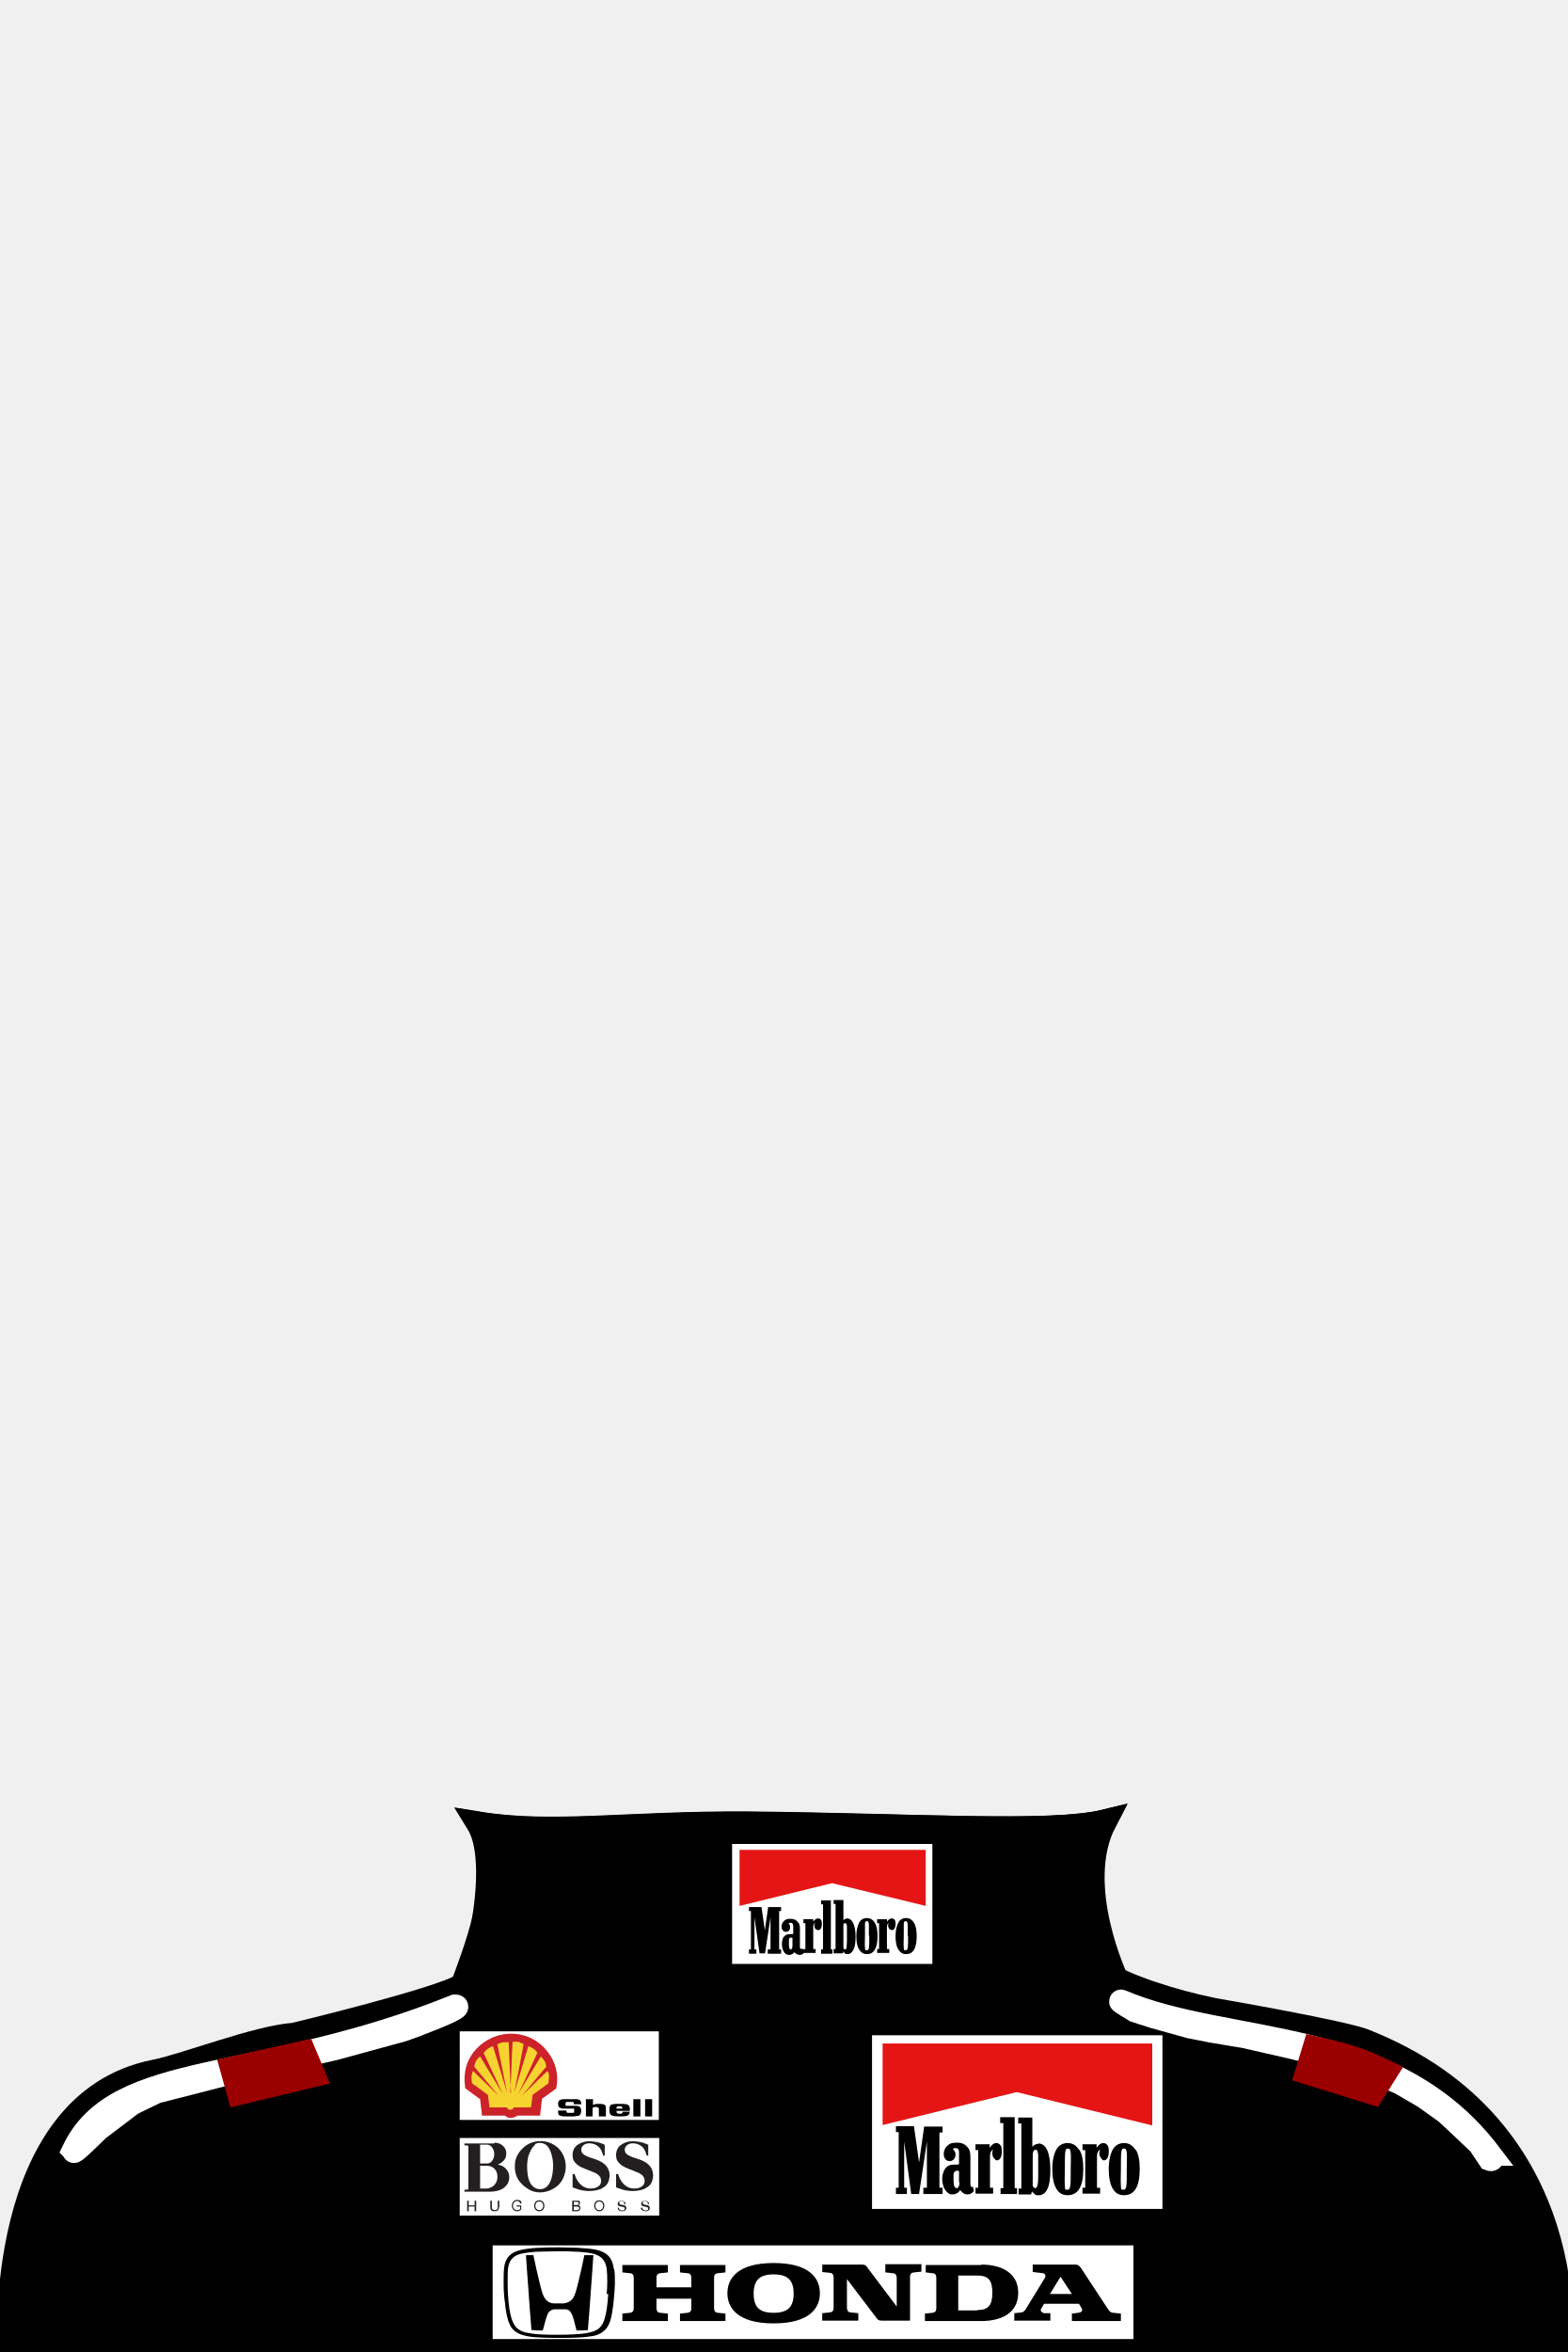
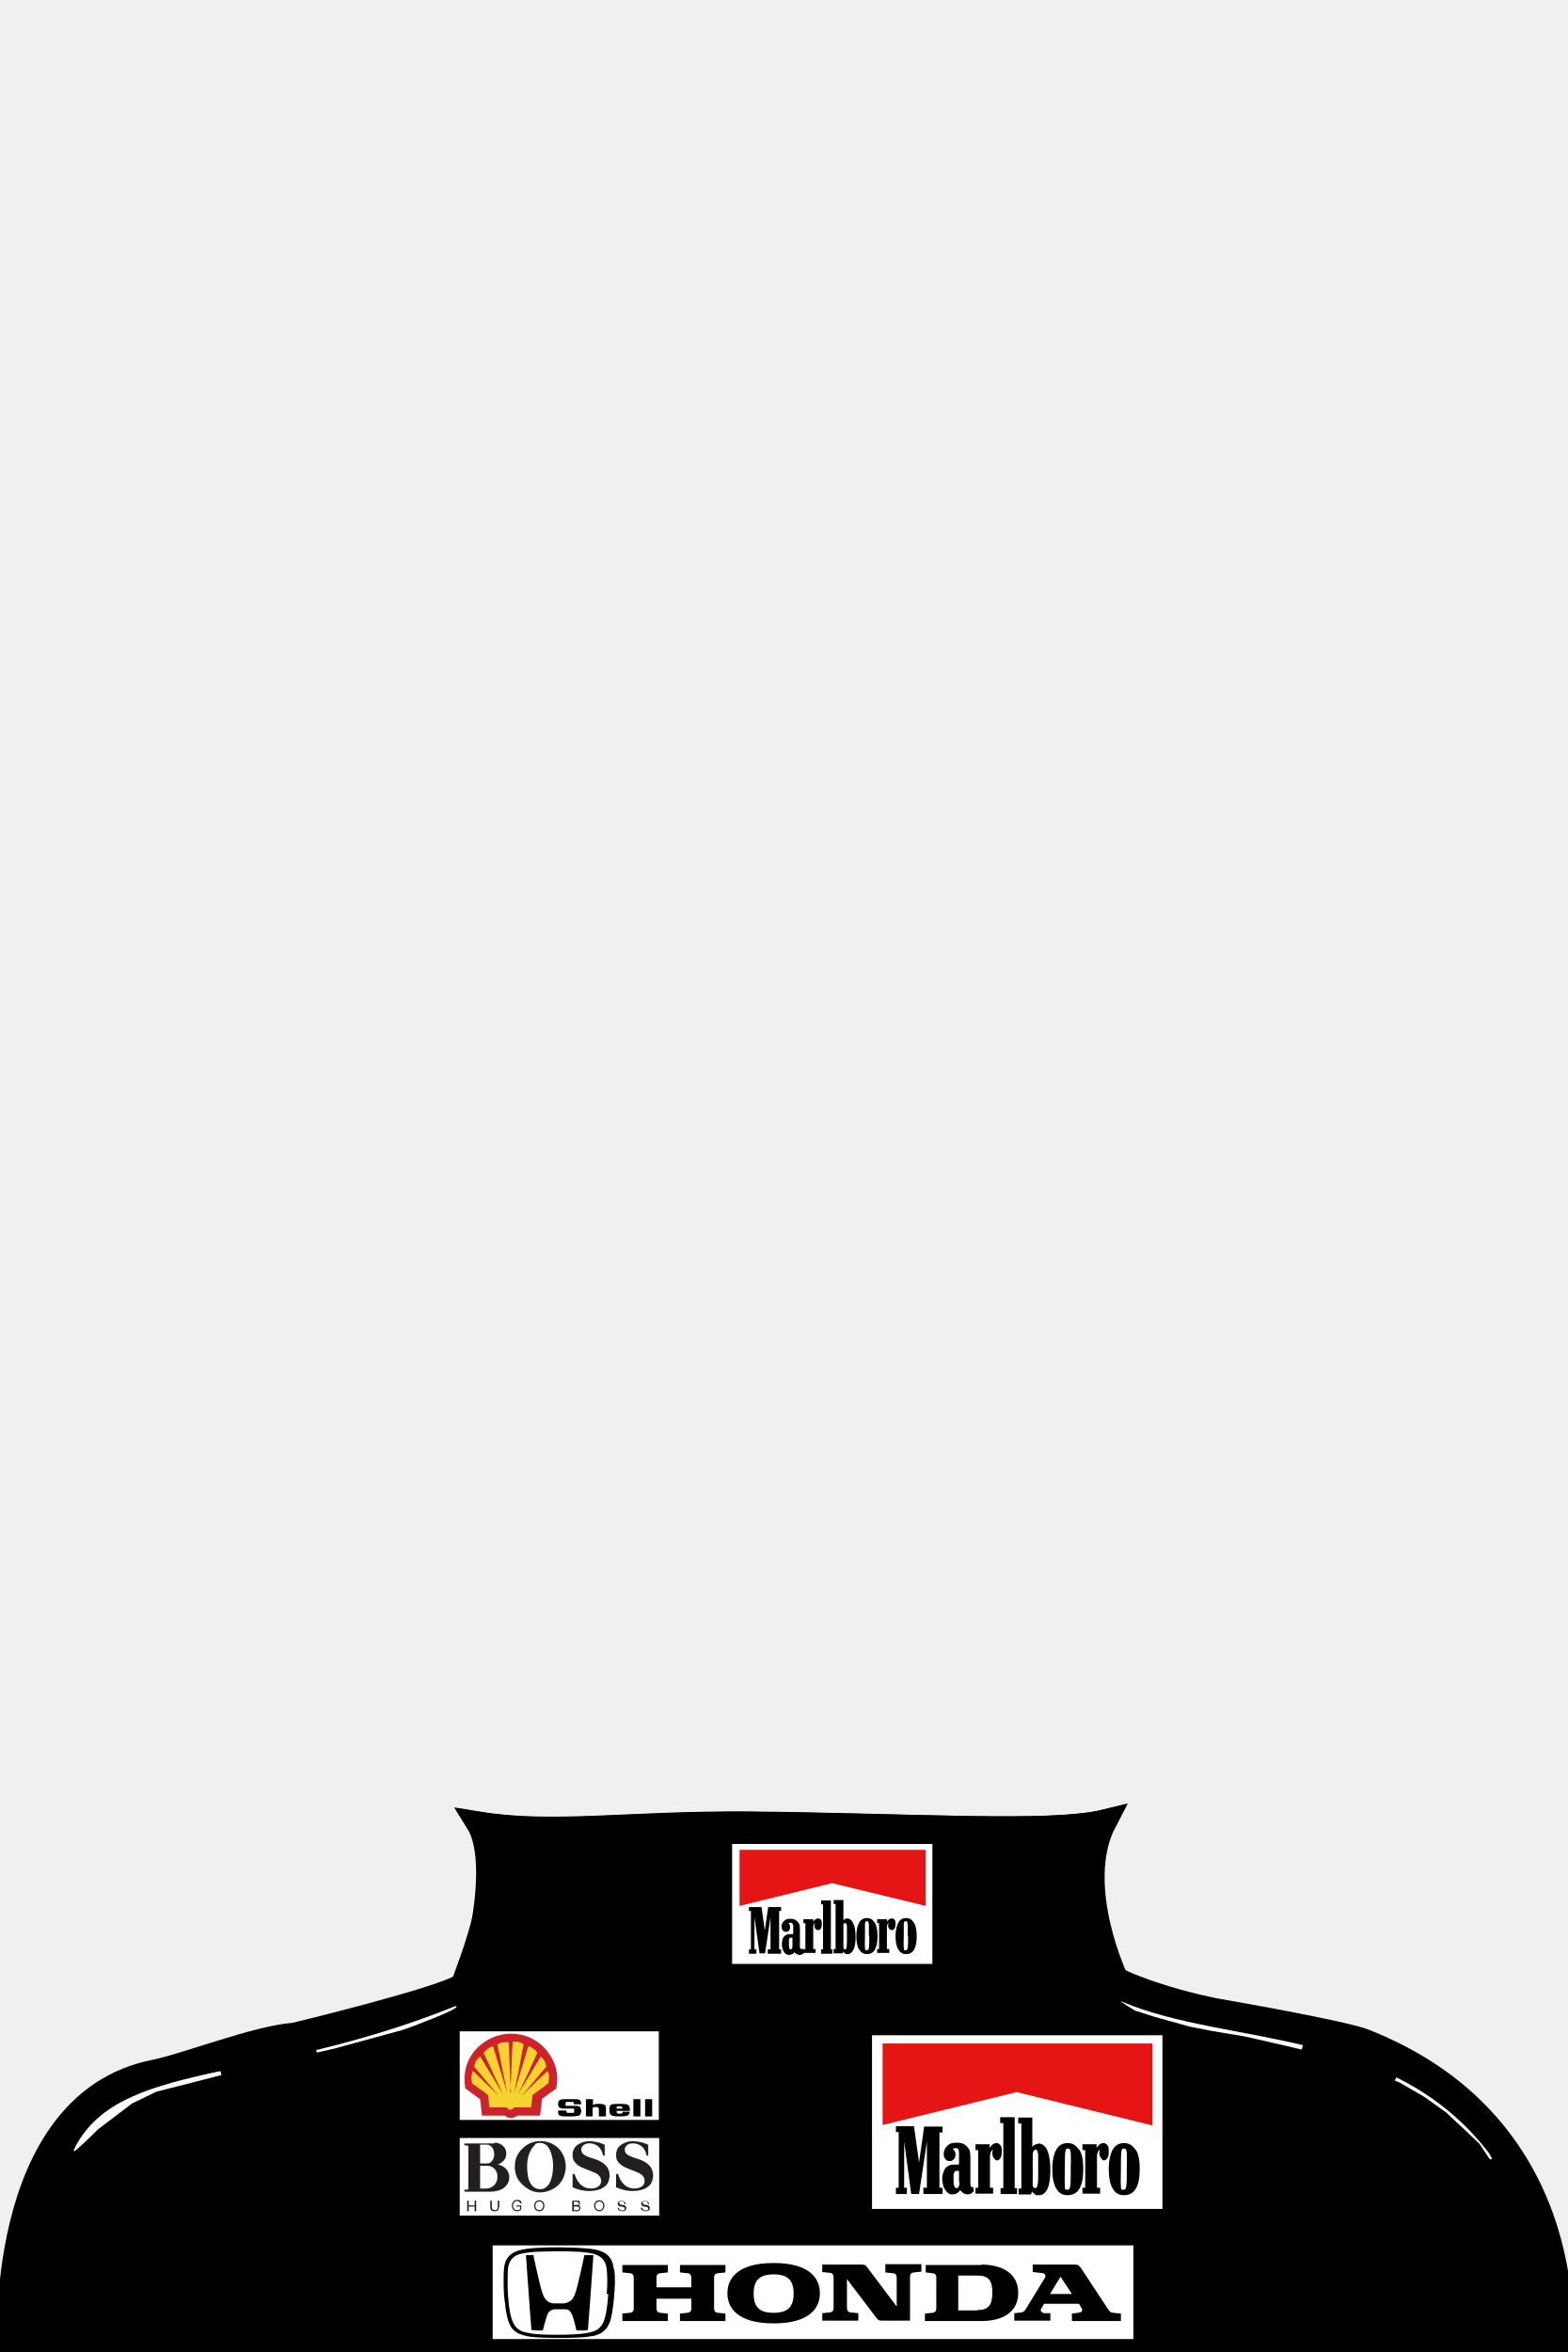
<svg xmlns="http://www.w3.org/2000/svg" version="1.1" viewBox="0 0 400 600">
  <defs>
    <style>
      .cls-1 {
        fill: $[primary];
      }

      .cls-1, .cls-2 {
        stroke: #000;
      }

      .cls-1, .cls-3 {
        stroke-width: 6px;
      }

      .cls-4, .cls-2, .cls-3 {
        fill: #fff;
      }

      .cls-2 {
        stroke-miterlimit: 10;
      }

      .cls-5 {
        fill: #a01f1f;
      }

      .cls-3 {
-         stroke: #fff;
+         stroke: $[secondary];
      }

      .cls-6 {
        fill: #231f20;
      }

      .cls-7 {
        fill: #e51515;
      }

      .cls-8 {
-         fill: #9a0000;
+         fill: $[accent];
      }

      .cls-9 {
        fill: #f6d330;
      }

      .cls-9, .cls-10, .cls-11 {
        fill-rule: evenodd;
      }

      .cls-11 {
        fill: #cc2229;
      }
    </style>
  </defs>
  <g>
    <g id="_x32_1">
      <g id="Layer_1">
        <g id="suit2">
          <path id="Shirt" class="cls-1" d="M281.2,502.8c5.6,3.7,17.7,7.7,28.6,9.9,0,0,30.8,5.3,37.9,7.7,57.4,22.3,50.4,79.7,50.4,79.7l-395.8-.2s-3.8-63.4,37.2-71.5c7.7-1.5,25.9-8.7,35.6-9.4,0,0,37.4-9,42.8-12.6.9,5.7,11.3-29.5,4-41.3,19,3.1,38.2-.2,68.9,0,42.8.4,77.3,2.9,91.1-.5-8.6,16.4-.8,38.2-.8,38.2Z" />
          <path d="M196,505.5c-12.2,8.8-5.5,94.8-5.5,94.8h1.8s.1-10.1-.4-19.6-.7-12.2-.9-18.9c-.4-18.4,1.1-37.7,2.7-43.5,3.4-12.1,2.3-12.7,2.3-12.7Z" />
          <circle cx="200.5" cy="523.5" r="1.2" />
          <circle cx="199.5" cy="538.7" r="1.2" />
          <circle cx="198.5" cy="556.7" r="1.2" />
          <circle cx="199.5" cy="574.6" r="1.2" />
          <circle cx="200.5" cy="588.7" r="1.2" />
        </g>
      </g>
      <path id="Shirt-neck" class="cls-1" d="M118,506.4c3.8-10.5,11.4-29.4,4.1-41.2,19,3.1,38.2-.2,68.9,0,42.8.4,77.2,2.7,91-.6-8.6,16.4,3.1,40.7,3.1,40.7l-167.1,1.2Z" />
      <path d="M173.1,467.8c-5.5,3.5-2.4,37.7-2.4,37.7h.8s-.9-27.8.6-32.6,1-5.1,1-5.1Z" />
      <circle cx="175.9" cy="479.2" r="1.2" />
      <circle cx="175.9" cy="491.3" r="1.2" />
      <path class="cls-3" d="M380.1,549.5c-24.9-32.8-66.7-27.3-93.9-38.9-1.3-.5,3.4,2.3,3.4,2.3l5,1.6,9,2.5,5.6,1.1,8.4,1.4,11.4,2.6,10.7,2.6,9,3,8.5,3.6,6.2,3.6,5.6,4,4.6,4.3,3.9,3.7,2.6,3.9s1.3.5-.1-1.3Z" />
      <path class="cls-3" d="M18.8,548.5c11.1-23.1,46.9-16.4,97.3-36.7,0,0,2.6-.2-5.6,3.1-8.2,3.3-9.1,3.3-9.1,3.3l-16.1,4.4-22,5-13.6,3.5-9.8,2.5-6.2,3-8.7,6.6s-6.8,6.8-6.1,5.4Z" />
      <polygon class="cls-8" points="55.4 525.4 58.8 537.6 84.2 531.5 79.4 520.1 55.4 525.4" />
      <path class="cls-8" d="M333.3,518.9c13.9,2.9,16.9,4.6,24.7,8.4l-6.4,10.2-21.9-6.8,3.6-11.8Z" />
      <g>
        <rect class="cls-4" x="222.5" y="519.2" width="74.1" height="44.3" />
        <g>
          <rect class="cls-4" x="225.2" y="521.3" width="68.8" height="41.5" />
          <path class="cls-5" d="M248.6,559" />
          <g>
            <path d="M234.5,551.7l1.3-9.2h4.7v1.5h-.8v14.1h.8v1.6h-4.9v-1.6h.9v-11.8l-2,13.4h-2l-1.8-13.4v11.8h.7v1.6h-2.8v-1.6h.7v-14.2h-.7v-1.5h4.6l1.3,9.2Z" />
            <path d="M259.5,558.2v1.5h-4.2v-1.5h.7v-16.6h-.8v-1.5h3.7v18.1h.6Z" />
            <path d="M264.9,546.8c1,0,1.8.6,2.3,1.7.5,1.1.8,2.9.8,5s-.2,3.7-.7,4.8-1.2,1.7-2.2,1.7-.8,0-1.1-.3-.5-.3-.7-.7l-.2.8h-3.2v-1.5h.7v-16.6h-.8v-1.5h3.6v7.5c.2-.4.9-.8,1.5-.8ZM264.8,548.9c-.1-.3-.3-.5-.6-.5s-.5.3-.6.6-.1.7-.1,1.6v5.9c0,.3,0,.5,0,.6,0,.1,0,.3,0,.3s0,.2,0,.2c.1.3.4.6.6.6s.5-.2.6-.6c.1-.4.2-1.2.2-2.3v-4.9c0-.7,0-1.2-.2-1.5Z" />
            <path d="M275.3,548.4c-.7-1.1-1.6-1.7-2.9-1.7s-2.3.6-2.9,1.7-1,2.8-1,4.9.3,3.8,1,5,1.6,1.7,2.9,1.7c2.7,0,4-2.2,4-6.7,0-2.2-.3-3.8-1-4.9ZM273.2,553.3c0,4.2,0,5.3-.8,5.3s-.6,0-.7-1,0-2.5,0-4.3,0-3.4.1-4.3.4-.9.7-.9c.4,0,.6.2.7,1.1.1.9,0,2.4,0,4.1Z" />
            <path d="M289.7,548.4c-.7-1.1-1.6-1.7-2.9-1.7s-2.3.6-2.9,1.7-1,2.8-1,4.9.3,3.8,1,5,1.6,1.7,2.9,1.7c2.7,0,4-2.2,4-6.7,0-2.2-.3-3.8-1-4.9ZM287.5,553.3c0,4.2,0,5.3-.8,5.3s-.6,0-.7-1,0-2.5,0-4.3,0-3.4.1-4.3.4-.9.7-.9c.4,0,.6.2.7,1.1.1.9,0,2.4,0,4.1Z" />
            <path d="M281.2,551c.3.1.6.2.9,0,.9-.5.8-2.1.8-2.1,0-.7,0-1.2-.3-1.6-.3-.4-.6-.6-1.1-.6-.9,0-1.4.9-1.7,1.2v-.9h-3.6v1.5h.7v9.6h-.7v1.5h4.5v-1.5h-.8v-8c0-1.4.8-1.8.8-1.8,0,0-.2.2-.2,1s.5,1.4.8,1.6Z" />
            <path d="M253.9,551c.3.1.6.2.9,0,.9-.5.8-2.1.8-2.1,0-.7,0-1.2-.3-1.6-.3-.4-.6-.6-1.1-.6-.9,0-1.4.9-1.7,1.2v-.9h-3.6v1.5h.7v9.6h-.7v1.5h4.5v-1.5h-.8v-8c0-1.4.8-1.8.8-1.8,0,0-.2.2-.2,1,0,1,.5,1.4.8,1.6Z" />
            <path d="M248.3,557.8s-.7.6-.7-.8v-6.1c0-1.1,0-2.1-.4-2.7-.6-.9-1.4-1.6-2.9-1.6s-1.9.2-2.5.7c-.6.5-1,1.3-1,2.2s.3,1.1.5,1.4.7.4,1.1.4.7-.2,1-.5.4-.7.4-1.2c0-.4-.1-.6-.2-.8-.1-.2-.2-.3-.5-.6,0,0,.2-.2.6-.2s.7,0,.8.3c.2.2.2.7.2,1.2v2.4c0,.2-.1.3-.3.3h-.9c-.4,0-1.1,0-1.5.3-.4.2-.9.6-1.2,1.4-.2.5-.4,1.2-.4,1.9,0,1.1.3,2.2.8,2.9s1,1.1,1.8,1.1c1.4,0,2-1.1,2-1.1.3.4.6.6.8.8.3.1.5.3,1.1.3,1,0,1.6-.9,1.6-.9l-.3-1.2ZM244.8,556.6c0,.6,0,.9-.2,1.2s-.2.4-.5.4c-.5,0-.8-.6-.8-2s0-.9,0-1.2,0-.7.2-.8c0-.2.2-.3.4-.4s.3,0,.6,0h0c.1,0,.2,0,.2.2v2.7h0Z" />
          </g>
          <polygon class="cls-7" points="294 521.3 294 542.2 259.4 533.7 225.2 542.1 225.2 521.3 294 521.3" />
        </g>
      </g>
      <g>
        <rect class="cls-2" x="116.8" y="544.9" width="51.9" height="20.8" />
        <g id="layer1">
          <g id="g6981">
            <path id="path7114" class="cls-6" d="M119.2,561.4h.4v1.2h1.5v-1.2h.4v2.7h-.4v-1.2h-1.5v1.2h-.4v-2.7Z" />
            <path id="path7116" class="cls-6" d="M127.3,563.1c0,.7-.4,1-1.1,1s-1.1-.3-1.1-1v-1.7h.4v1.7c0,.5.3.7.8.7s.7-.3.7-.7v-1.7h.4v1.7Z" />
            <path id="path7118" class="cls-6" d="M131.9,564.1c-.8,0-1.3-.7-1.3-1.4s.4-1.5,1.3-1.5,1.1.3,1.2.9h-.4c0-.4-.4-.6-.8-.6-.7,0-1,.6-1,1.2s.4,1.1,1,1.1c.3,0,.6,0,.8-.3.1-.1,0-.4,0-.6h-.9v-.3h1.2v1c-.3.4-.7.5-1.2.5Z" />
            <path id="path7120" class="cls-6" d="M137.6,563.8c.7,0,1-.6,1-1.1s-.3-1.1-1-1.1-1,.6-1,1.1.3,1.1,1,1.1ZM137.6,561.3c.9,0,1.3.7,1.3,1.4s-.4,1.4-1.3,1.4-1.3-.7-1.3-1.4.4-1.4,1.3-1.4Z" />
            <path id="path7122" class="cls-6" d="M146.4,562.5h.7c.4,0,.6-.1.6-.4s-.3-.4-.6-.4h-.7v.9ZM146.4,563.8h.9c.3,0,.5-.2.5-.5s-.3-.4-.6-.4h-.8v.9ZM146,561.4h1c.3,0,.6,0,.7,0,.2.1.3.3.3.6s-.2.5-.4.6h0c.3,0,.5.3.5.7s-.3.8-.8.8h-1.3v-2.7Z" />
            <path id="path7124" class="cls-6" d="M152.9,563.8c.7,0,1-.6,1-1.1s-.3-1.1-1-1.1-1,.6-1,1.1.3,1.1,1,1.1ZM152.9,561.3c.9,0,1.3.7,1.3,1.4s-.5,1.4-1.3,1.4-1.3-.7-1.3-1.4.4-1.4,1.3-1.4Z" />
            <path id="path7126" class="cls-6" d="M159.3,562.1c0-.4-.3-.6-.7-.6s-.6.1-.6.5.4.4.9.5c.4,0,.9.2.9.8s-.6.8-1.1.8-1.1-.3-1.1-.9h.3c0,.4.4.7.8.7s.7-.1.7-.5-.4-.4-.9-.5c-.4,0-.9-.2-.9-.7s.5-.8,1-.8,1,.3,1,.9h-.4Z" />
            <path id="path7128" class="cls-6" d="M165.3,562.1c0-.4-.3-.6-.7-.6s-.6.1-.6.5.4.4.9.5c.4,0,.9.2.9.8s-.6.8-1.1.8-1.2-.3-1.2-.9h.4c0,.4.4.7.8.7s.7-.1.7-.5-.5-.4-.9-.5c-.4,0-.9-.2-.9-.7s.5-.8,1-.8,1,.3,1,.9h-.3Z" />
            <path id="path7130" class="cls-6" d="M122.5,547.1v4.8h1.7s.2,0,.2,0c1,0,1.7-1.3,1.7-2.2.1-1-.5-2.6-1.9-2.6-.4,0-1.8,0-1.8,0ZM122.5,552.5v5.8h1.6s.9,0,1.7-.6c.8-.6,1.2-1.6,1.1-2.7,0-1-.8-2.4-2.4-2.5h-1.9ZM126.2,546.6c1.3,0,2.2.8,2.2.9.7.6.9,1.6.7,2.5-.2,1.5-2.1,2.2-2.1,2.2,1.6.2,2.7,1.4,2.9,2.7.2,1.3-.3,2.4-1.3,3.2-1,.8-2.6,1-3.4,1h-6.7v-.5c.9,0,1,0,1-.3,0-1.3,0-10.4,0-10.7s-.1-.3-1-.3c0-.2,0-.5,0-.5h7.6Z" />
            <path id="path7132" class="cls-6" d="M136.5,547.2c-.8.6-1.4,1.9-1.7,2.9-.4,1.6-.4,3.6,0,5.5.5,2,1.7,2.7,2.5,2.8,1.4.3,2.3-.5,2.8-1.3,1-1.5,1.2-4.5.9-6.3-.3-1.6-.7-2.7-1.5-3.5-.9-.8-2.3-.8-3-.3ZM144,554.9c-.6,1.8-1.7,2.9-3.1,3.6-1.8,1-4.3,1.1-6,0-1.1-.7-3.9-2.4-3.5-6.5,0-.9.5-3.1,3-4.8,1.7-1.1,4.1-1.4,6.3-.4,3.5,1.6,4.2,5.6,3.3,8Z" />
            <path id="path7134" class="cls-6" d="M154.3,547.1c0,.9,0,2.8,0,2.8h-.4c-.3-1.2-.8-2.2-1.8-2.7-.9-.5-2.4-.7-3.3.1-.5.5-.6,1-.4,1.6.3.8,1.2,1.1,1.9,1.4.6.2,1.8.6,1.8.6,1.4.5,2.9,1.4,3.3,3,.2.7.2,1.4,0,2.1-.3,1.5-1.3,1.9-1.9,2.3-.3.2-2.9,1.2-6,.2-.6-.2-1.4-.5-1.4-.5v-3.4s.3,0,.5,0c.2.6.4,1.2.9,1.9,1.1,1.6,2.6,2,4.2,1.7.7-.2,1.4-.6,1.6-1.3.2-.8.2-2.1-2.2-2.9-1.7-.8-3.8-1.1-4.8-3-.4-1.1-.3-2.9,1-3.8,1.3-.9,2.6-1.1,4.1-.9,1.5.2,1.9.4,2.8.8Z" />
            <path id="path7136" class="cls-6" d="M165.4,547.1c0,.9,0,2.8,0,2.8h-.4c-.3-1.2-.8-2.2-1.8-2.7-.9-.5-2.4-.7-3.3.1-.5.5-.6,1-.4,1.6.3.8,1.2,1.1,1.9,1.4.6.2,1.8.6,1.8.6,1.4.5,2.9,1.4,3.3,3,.2.7.2,1.4,0,2.1-.3,1.5-1.3,1.9-1.9,2.3-.3.2-2.9,1.2-6,.2-.6-.2-1.4-.5-1.4-.5v-3.4s.3,0,.5,0c.2.6.4,1.2.9,1.9,1.1,1.6,2.6,2,4.2,1.7.7-.2,1.4-.6,1.6-1.3.2-.8.2-2.1-2.2-2.9-1.7-.8-3.8-1.1-4.8-3-.4-1.1-.3-2.9,1-3.8,1.3-.9,2.6-1.1,4.1-.9,1.5.2,1.9.4,2.8.8Z" />
          </g>
        </g>
      </g>
      <g>
        <rect class="cls-2" x="116.8" y="517.7" width="51.8" height="23.6" />
        <g>
          <path class="cls-11" d="M123,539.8l-.5-4.3c-1.4-1-2.5-1.8-3.8-2.8-.6-4.5.5-7,2.2-9.3,2.1-2.6,5.5-4.6,9.5-4.6,4.1,0,7.4,2,9.4,4.7,1.9,2.5,2.9,5.6,2.1,9.3l-3.6,2.6-.5,4.3h-5.8c-.4.3-.8.5-1.6.6-.8,0-1.2-.3-1.6-.6h-5.7Z" />
          <path class="cls-9" d="M130.4,533.9c-.3-4-.4-8.9-.6-12.9-.4-.1-1,0-1.6,0-.5.2-.9.3-1.3.5.8,3.8,1.7,8.6,2.5,12.4-1.1-3.7-2.5-8.3-3.6-11.9-.5.1-1,.4-1.4.7-.4.3-.6.5-1,1,1.5,3.2,3.4,7.3,4.9,10.5-1.8-2.9-4-6.7-5.8-9.6-.3.3-.6.5-1,1.1-.3.5-.4,1-.5,1.5,2,2.4,4.3,5.2,6.3,7.5-2.1-2-4.6-4.5-6.6-6.4-.2.4-.3.7-.4,1.4,0,.6,0,1.4.2,1.8l4,2.9.4,3.2h4.4c.3.4.4.6.9.6.5,0,.8-.3.9-.6h4.4l.4-3.2,4-2.9c.1-.5.2-1.2.2-1.8,0-.7-.2-1-.4-1.4-2.1,1.9-4.6,4.5-6.6,6.4,2-2.3,4.3-5.2,6.3-7.5-.1-.5-.2-1.1-.5-1.5-.4-.6-.6-.8-.9-1.1-1.8,2.9-4,6.7-5.8,9.6,1.6-3.2,3.4-7.3,4.9-10.5-.3-.5-.6-.8-.9-1-.4-.3-.9-.6-1.4-.7-1.1,3.6-2.5,8.3-3.6,11.9.8-3.8,1.7-8.6,2.4-12.4-.4-.3-.8-.4-1.2-.6-.6-.1-1.1-.1-1.6,0-.3,4-.3,8.9-.6,12.9h0Z" />
          <path class="cls-10" d="M142.4,538.4h2.1c0,.4.2.6.3.6.1,0,1,0,1.4,0,.2,0,.3,0,.3-.6s0-.5-.3-.5c-.9,0-1.8,0-2.7,0-.9-.2-1-.4-1.1-1.1,0-1,.4-1.2,1.4-1.3,1,0,2.1,0,3.1,0,1.1,0,1.4.4,1.4,1.3h-1.9c0-.4,0-.6-.3-.6-.5,0-.9,0-1.4,0-.2,0-.4,0-.4.5s0,.5.3.5c.8,0,1.6,0,2.3,0,1.3,0,1.3.6,1.4,1.2,0,.8-.3,1.1-.5,1.3-.2,0-1.2.2-1.4.2h-2c-.5,0-1,0-1.5-.2-.5-.1-.5-.7-.5-1.3h0ZM161.6,539.9h1.8v-4.4h-1.8v4.4ZM164.6,539.9h1.8v-4.4h-1.8v4.4ZM160.6,537.6c0-.1,0-.3-.1-.4-.3-.5-1.4-.5-2.4-.5-.8,0-1.9,0-2.3.3-.1.1-.2.4-.3.6,0,.3,0,.5,0,.7,0,.2,0,1.1.5,1.3.4.3,1.6.3,2.1.3s1.9,0,2.1-.3c.4-.1.4-.6.5-.9h-1.8c0,.3-.3.6-.8.5-.5,0-.8,0-.8-.7h3.4c0-.3,0-.6,0-.9h0ZM158.9,537.9h-1.6c0-.1,0-.2,0-.3.1-.3.4-.3.7-.3.5,0,.7.1.8.3,0,0,0,.2,0,.3h0ZM149.4,539.9h1.8v-1.9c0-.3.1-.5.8-.5.6,0,.8.2.8.5v1.9h1.8v-1.9c0-.6,0-.9-.4-1.1-.4-.2-.9-.2-1.4-.2s-1.1,0-1.5.3v-1.5h-1.8v4.4h0Z" />
        </g>
      </g>
      <rect class="cls-2" x="125.2" y="572.3" width="164.5" height="24.9" />
      <g>
        <path id="svg_1" d="M173.5,579.7l1.9.2c.9,0,1,.8,1,1.3v2.3h-8.9v-2.3c0-.5,0-1.2,1-1.3l1.9-.2v-1.9h-11.6v1.9l1.9.2c.9,0,1,.8,1,1.3v7.5c0,.5,0,1.2-1,1.3l-1.9.2v1.9h11.6v-1.9l-1.9-.2c-.9,0-1-.8-1-1.3v-2.3h8.9v2.3c0,.5,0,1.2-1,1.3l-1.9.2v1.9h11.6v-1.9l-1.9-.2c-.9,0-1-.8-1-1.3v-7.5c0-.5,0-1.2,1-1.3l1.9-.2v-1.9h-11.6v1.9h0Z" />
        <path id="svg_2" d="M250.4,577.8h-14.2v1.9l1.7.2c.6,0,1,.3,1,1.2v7.6c0,.5,0,1.2-1,1.3l-1.9.2v1.9h14.4c5.2,0,9.4-2.1,9.4-7.2s-4.3-7.2-9.4-7.2M249.4,589.4h-4.9v-8.9h4.9c2.9,0,3.8,1.3,3.8,4.4s-1,4.4-3.8,4.4" />
        <path id="svg_3" d="M284.1,590c-.9,0-1.2-.7-1.5-1.1l-6.7-10.2c-.5-.7-.8-1-1.5-1h-10.9v1.9l2.6.3c.4,0,.9.6.5,1.2l-4.9,8c-.2.3-.5.7-1,.8l-1.9.2v1.9h9.2v-1.9h-1.6c-.7-.2-1.1-.7-.7-1.2l.7-1.2h8.9l.6,1c.6.9-.1,1.2-.8,1.3l-1.6.2v1.9h12.5v-1.9l-1.9-.2ZM267.9,585.2l2.7-4.4,2.9,4.4h-5.6Z" />
        <path id="svg_4" d="M225.9,579.7l1.9.2c.9,0,1,.8,1,1.3v7.2l-7.6-10.1c-.3-.5-.6-.6-1.5-.6h-9.9v1.9l1.9.2c.9,0,1,.8,1,1.3v7.5c0,.5,0,1.2-1,1.3l-1.9.2v1.9h9.2v-1.9l-1.9-.2c-.9,0-1-.8-1-1.3v-7.2l7.6,10c.4.5.6.6,1.5.6h7v-11c0-.5,0-1.2,1-1.3l1.9-.2v-1.9h-9.2v2h0Z" />
        <path id="svg_5" d="M197.4,577.3c-9.4,0-11.8,4.1-11.8,7.7s2.4,7.7,11.8,7.7,11.8-4.1,11.8-7.7-2.4-7.7-11.8-7.7M197.4,590c-3.7,0-5.1-1.5-5.1-4.9s1.5-4.9,5.1-4.9,5.1,1.5,5.1,4.9-1.5,4.9-5.1,4.9" />
        <path id="svg_6" d="M149.1,575.3c-.6,2.9-.9,4.3-1.4,6.3-.5,2-.9,3.9-1.6,4.8-.7.9-1.6,1.1-2.2,1.2-.3,0-.6,0-1.3,0s-.9,0-1.3,0c-.6,0-1.6-.3-2.2-1.2-.7-.9-1.1-2.8-1.6-4.8-.5-2.1-.8-3.4-1.4-6.3,0,0-.6,0-.9,0-.4,0-.7,0-1,0,0,0,.4,6,.6,8.5.2,2.7.5,7.2.8,10.6,0,0,.6,0,1.5.1.9,0,1.4,0,1.4,0,.4-1.5.9-3.6,1.4-4.5.5-.7,1.1-.8,1.5-.9.6,0,1.1,0,1.4,0h0c.2,0,.8,0,1.4,0,.4,0,1.1.1,1.5.9.6.9,1,3,1.4,4.5,0,0,.4,0,1.4,0,.9,0,1.5-.1,1.5-.1.3-3.4.6-7.9.8-10.6.2-2.5.6-8.5.6-8.5-.3,0-.6,0-1,0-.3,0-.9,0-.9,0" />
        <path id="svg_7" d="M156.6,578.8c-.4-3.8-2.9-4.6-5.1-5-1.1-.2-3.1-.3-4.4-.4-1.1,0-3.7-.1-4.5-.1s-3.4,0-4.5.1c-1.3,0-3.3.2-4.4.4-2.2.4-4.8,1.2-5.1,5-.1,1-.1,2.4-.1,3.8,0,2.4.2,4,.4,5.2,0,.8.4,3.1.8,4.3.6,1.7,1.1,2.1,1.7,2.6,1.1.9,2.9,1.2,3.3,1.3,2.1.4,6.2.4,8,.4s6,0,8-.4c.4,0,2.2-.3,3.3-1.3.6-.5,1.1-1,1.7-2.6.4-1.2.7-3.5.8-4.3.1-1.1.3-2.8.4-5.2,0-1.5,0-2.8-.2-3.8M155.2,585.2c-.2,3-.5,4.9-.9,6.2-.3,1.2-.8,1.9-1.4,2.5-1,.9-2.4,1.1-3.3,1.3-1.8.3-4.8.4-7.2.4s-5.4,0-7.2-.4c-.8-.1-2.2-.3-3.3-1.3-.6-.6-1-1.3-1.4-2.5-.4-1.3-.7-3.1-.9-6.2-.1-1.8-.1-4.8,0-6.4.3-2.4,1.5-3.6,4-4,1.2-.2,2.8-.4,4.3-.4,1.2,0,3.2-.1,4.3-.1,1.1,0,3.1,0,4.3.1,1.5,0,3.1.2,4.3.4,2.5.5,3.7,1.7,4,4,.2,1.6.2,4.5,0,6.4" />
      </g>
      <g>
        <rect class="cls-4" x="186.8" y="470.4" width="51.1" height="30.6" />
        <g>
          <rect class="cls-4" x="188.7" y="471.9" width="47.5" height="28.6" />
          <path class="cls-5" d="M204.8,497.9" />
          <g>
            <path d="M195.1,492.8l.9-6.3h3.3v1h-.5v9.8h.5v1.1h-3.4v-1.1h.7v-8.2l-1.4,9.2h-1.4l-1.3-9.2v8.2h.5v1.1h-1.9v-1.1h.5v-9.8h-.5v-1h3.2l.9,6.3Z" />
            <path d="M212.4,497.3v1.1h-2.9v-1.1h.5v-11.5h-.5v-1h2.5v12.5h.4Z" />
            <path d="M216.1,489.4c.7,0,1.2.4,1.6,1.2.4.8.6,2,.6,3.4s-.1,2.5-.5,3.3-.9,1.2-1.5,1.2-.5,0-.7-.2-.3-.2-.5-.5v.5h-2.4v-1.1h.5v-11.5h-.5v-1h2.5v5.2c.2-.3.6-.5,1-.5ZM216,490.9c0-.2-.2-.3-.4-.3s-.4.2-.4.4,0,.5,0,1.1v4c0,.2,0,.3,0,.4,0,.1,0,.2,0,.2s0,.1,0,.2c0,.2.3.4.4.4s.4-.1.4-.4c0-.3.1-.8.1-1.6v-3.4c0-.5,0-.8-.1-1Z" />
            <path d="M223.2,490.5c-.5-.8-1.1-1.2-2-1.2s-1.6.4-2,1.2-.7,1.9-.7,3.4.2,2.6.7,3.4,1.1,1.2,2,1.2c1.8,0,2.7-1.5,2.7-4.6,0-1.5-.2-2.6-.7-3.4ZM221.8,493.9c0,2.9,0,3.6-.6,3.6s-.4,0-.5-.7,0-1.8,0-3,0-2.3,0-3,.3-.7.5-.7c.3,0,.4.1.5.8,0,.6,0,1.7,0,2.8Z" />
            <path d="M233.2,490.5c-.5-.8-1.1-1.2-2-1.2s-1.6.4-2,1.2-.7,1.9-.7,3.4.2,2.6.7,3.4,1.1,1.2,2,1.2c1.8,0,2.7-1.5,2.7-4.6,0-1.5-.2-2.6-.7-3.4ZM231.7,493.9c0,2.9,0,3.6-.6,3.6s-.4,0-.5-.7,0-1.8,0-3,0-2.3,0-3,.3-.7.5-.7c.3,0,.4.1.5.8,0,.6,0,1.7,0,2.8Z" />
            <path d="M227.3,492.3c.2.1.4.1.6,0,.6-.3.6-1.4.6-1.4,0-.5,0-.8-.2-1.1-.2-.3-.4-.4-.8-.4-.6,0-1,.6-1.2.8v-.6h-2.5v1h.5v6.6h-.5v1h3.1v-1h-.6v-5.5c0-1,.5-1.2.5-1.2,0,0-.2.2-.2.7s.3,1,.6,1.1Z" />
            <path d="M208.5,492.3c.2.1.4.1.6,0,.6-.3.6-1.4.6-1.4,0-.5,0-.8-.2-1.1-.2-.3-.4-.4-.8-.4-.6,0-1,.6-1.2.8v-.6h-2.5v1h.5v6.6h-.5v1h3.1v-1h-.6v-5.5c0-1,.5-1.2.5-1.2,0,0-.2.2-.2.7,0,.7.3,1,.6,1.1Z" />
            <path d="M204.6,497.1s-.5.4-.5-.5v-4.2c0-.8,0-1.4-.3-1.8-.4-.6-1-1.1-2-1.1s-1.3.1-1.7.5c-.4.3-.7.9-.7,1.5s.2.7.4,1,.5.3.8.3.5-.1.7-.3.3-.5.3-.8c0-.3,0-.4-.1-.6,0-.1-.1-.2-.3-.4,0,0,.2-.2.4-.2s.5,0,.6.2c.1.2.2.4.2.8v1.7c0,.1,0,.2-.2.2h-.6c-.2,0-.8,0-1,.2-.2.1-.7.4-.9,1-.1.4-.2.8-.2,1.3,0,.8.2,1.5.5,2s.7.8,1.3.8c1,0,1.4-.7,1.4-.7.2.3.4.4.6.5.2.1.4.2.8.2.7,0,1.1-.6,1.1-.6l-.2-.8ZM202.2,496.2c0,.4,0,.6-.1.8s-.2.3-.3.3c-.4,0-.5-.4-.5-1.4s0-.6,0-.8,0-.4.1-.6c0-.1.1-.2.3-.2s.2,0,.4,0h0c0,0,.1,0,.1.1v1.9h0Z" />
          </g>
          <polygon class="cls-7" points="236.2 471.9 236.2 486.2 212.3 480.4 188.7 486.2 188.7 471.9 236.2 471.9" />
        </g>
      </g>
    </g>
  </g>
</svg>
